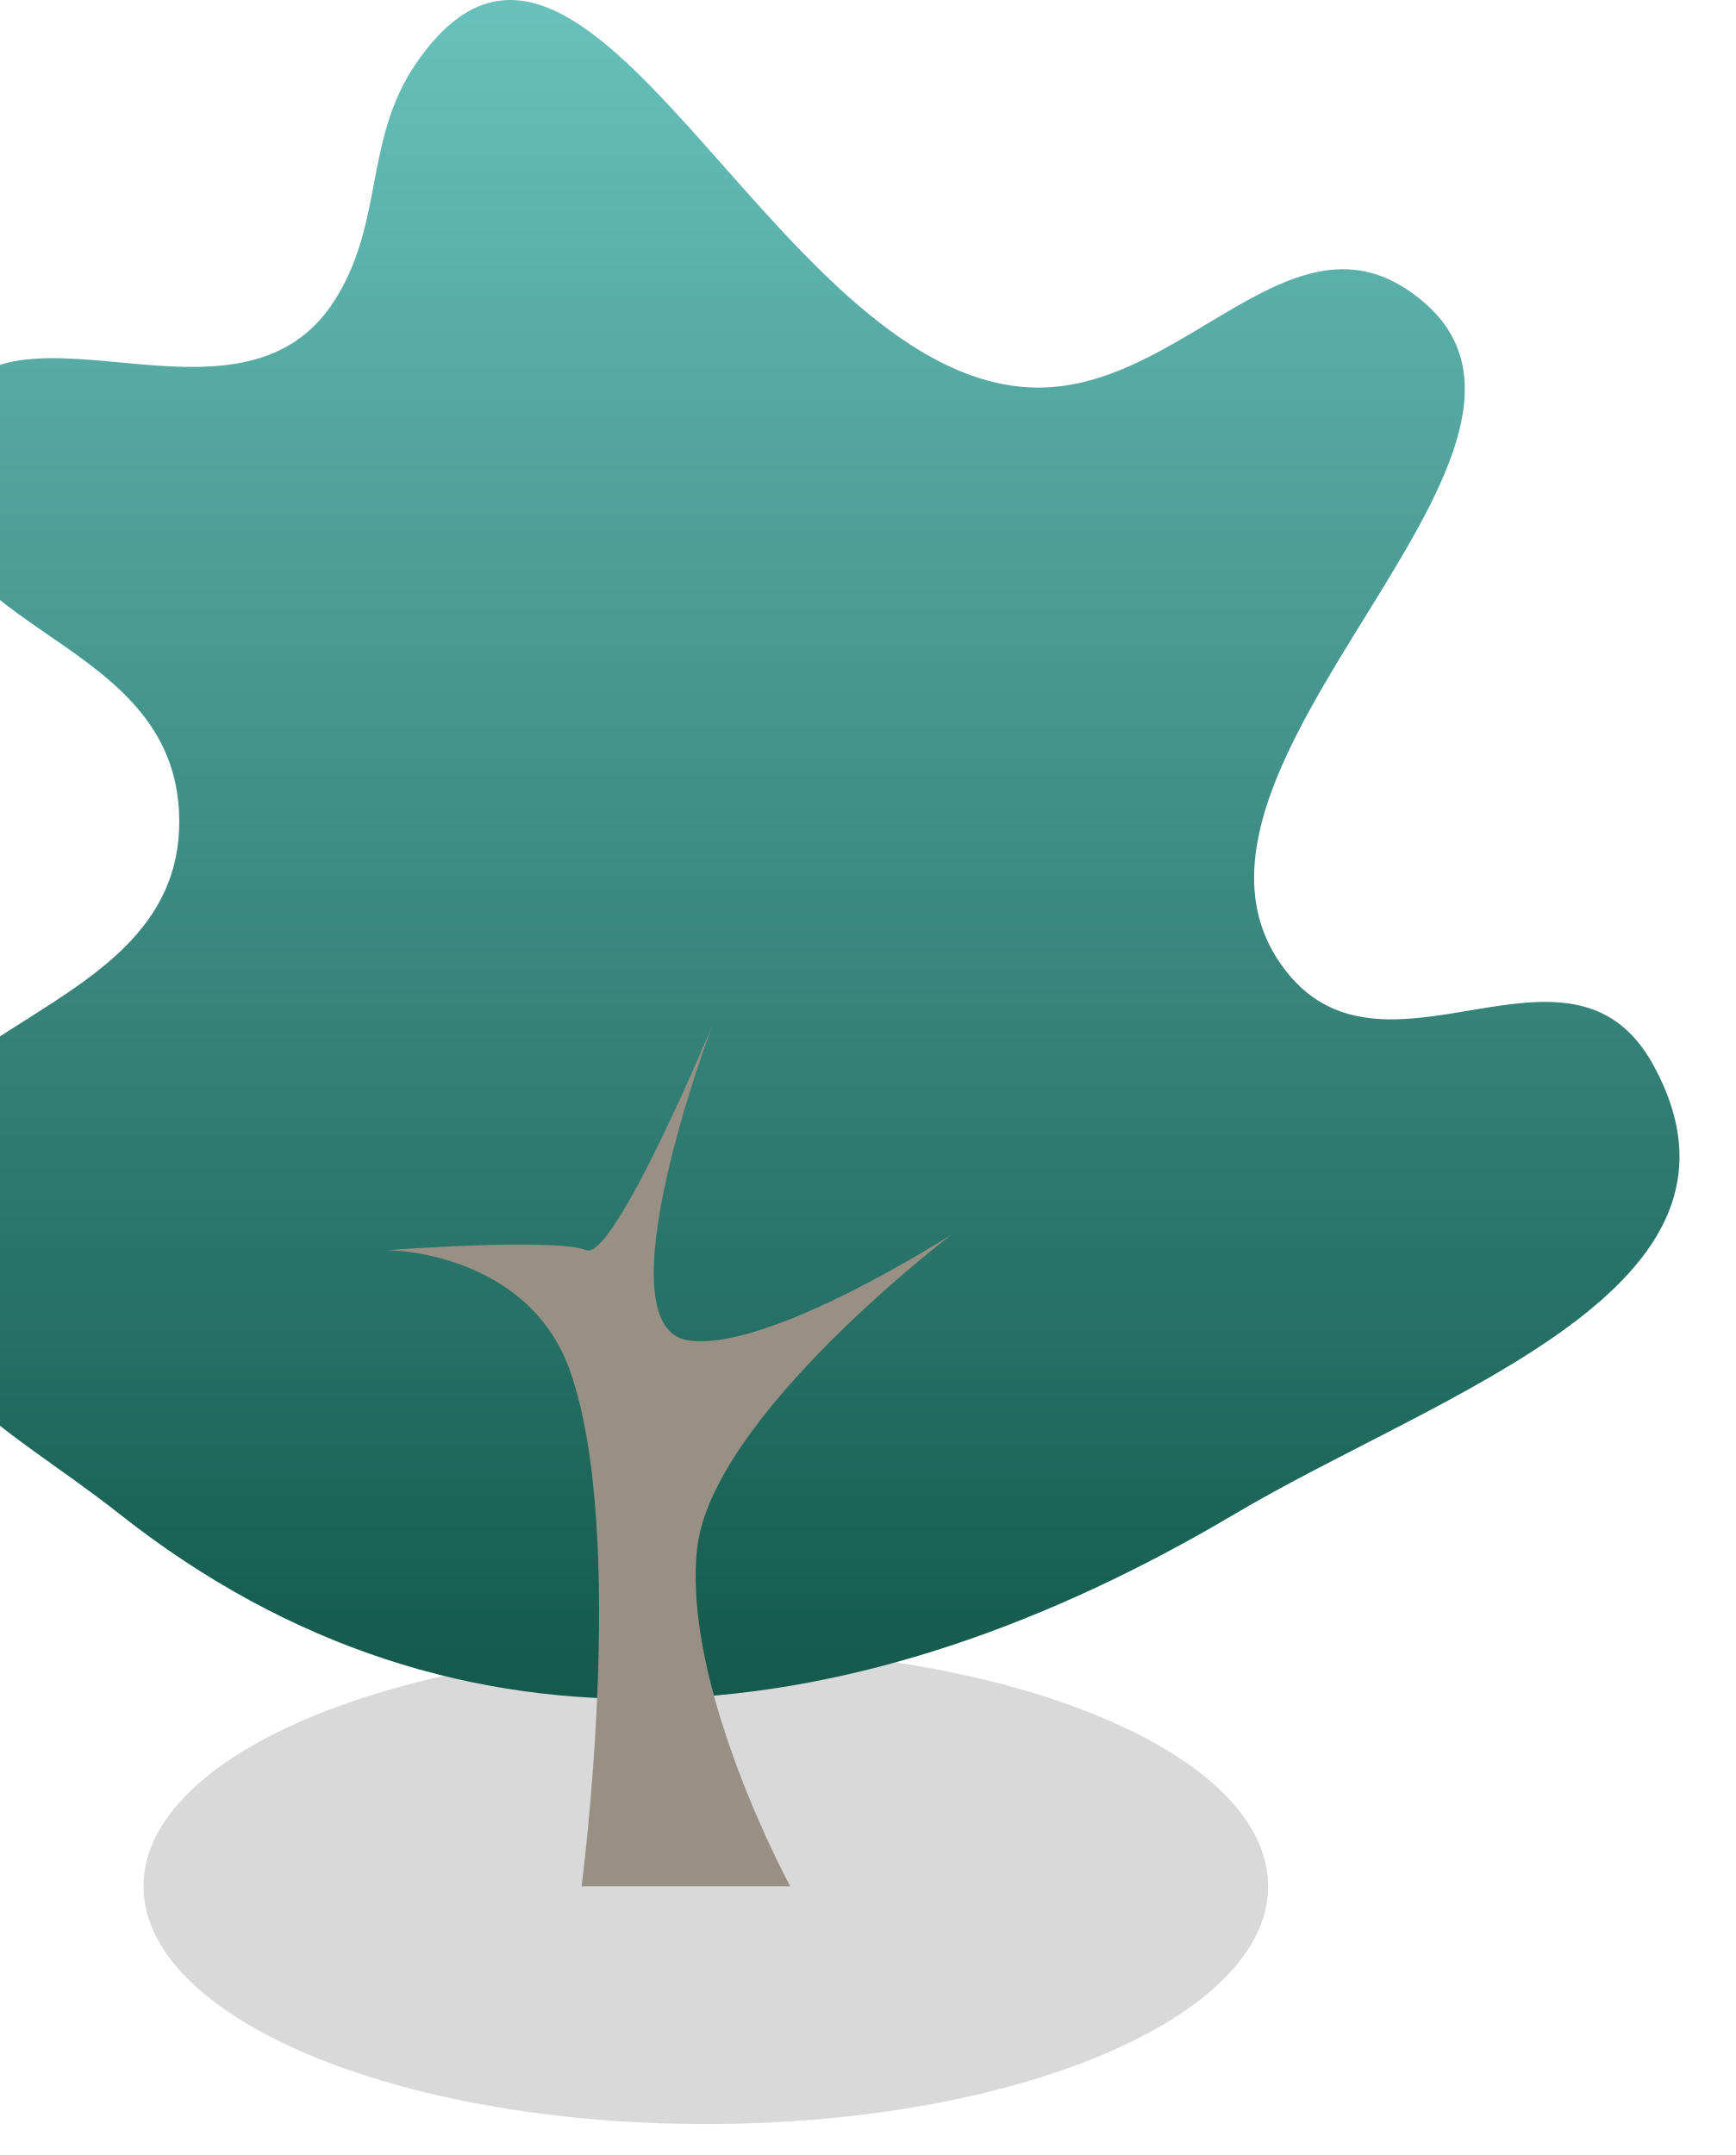
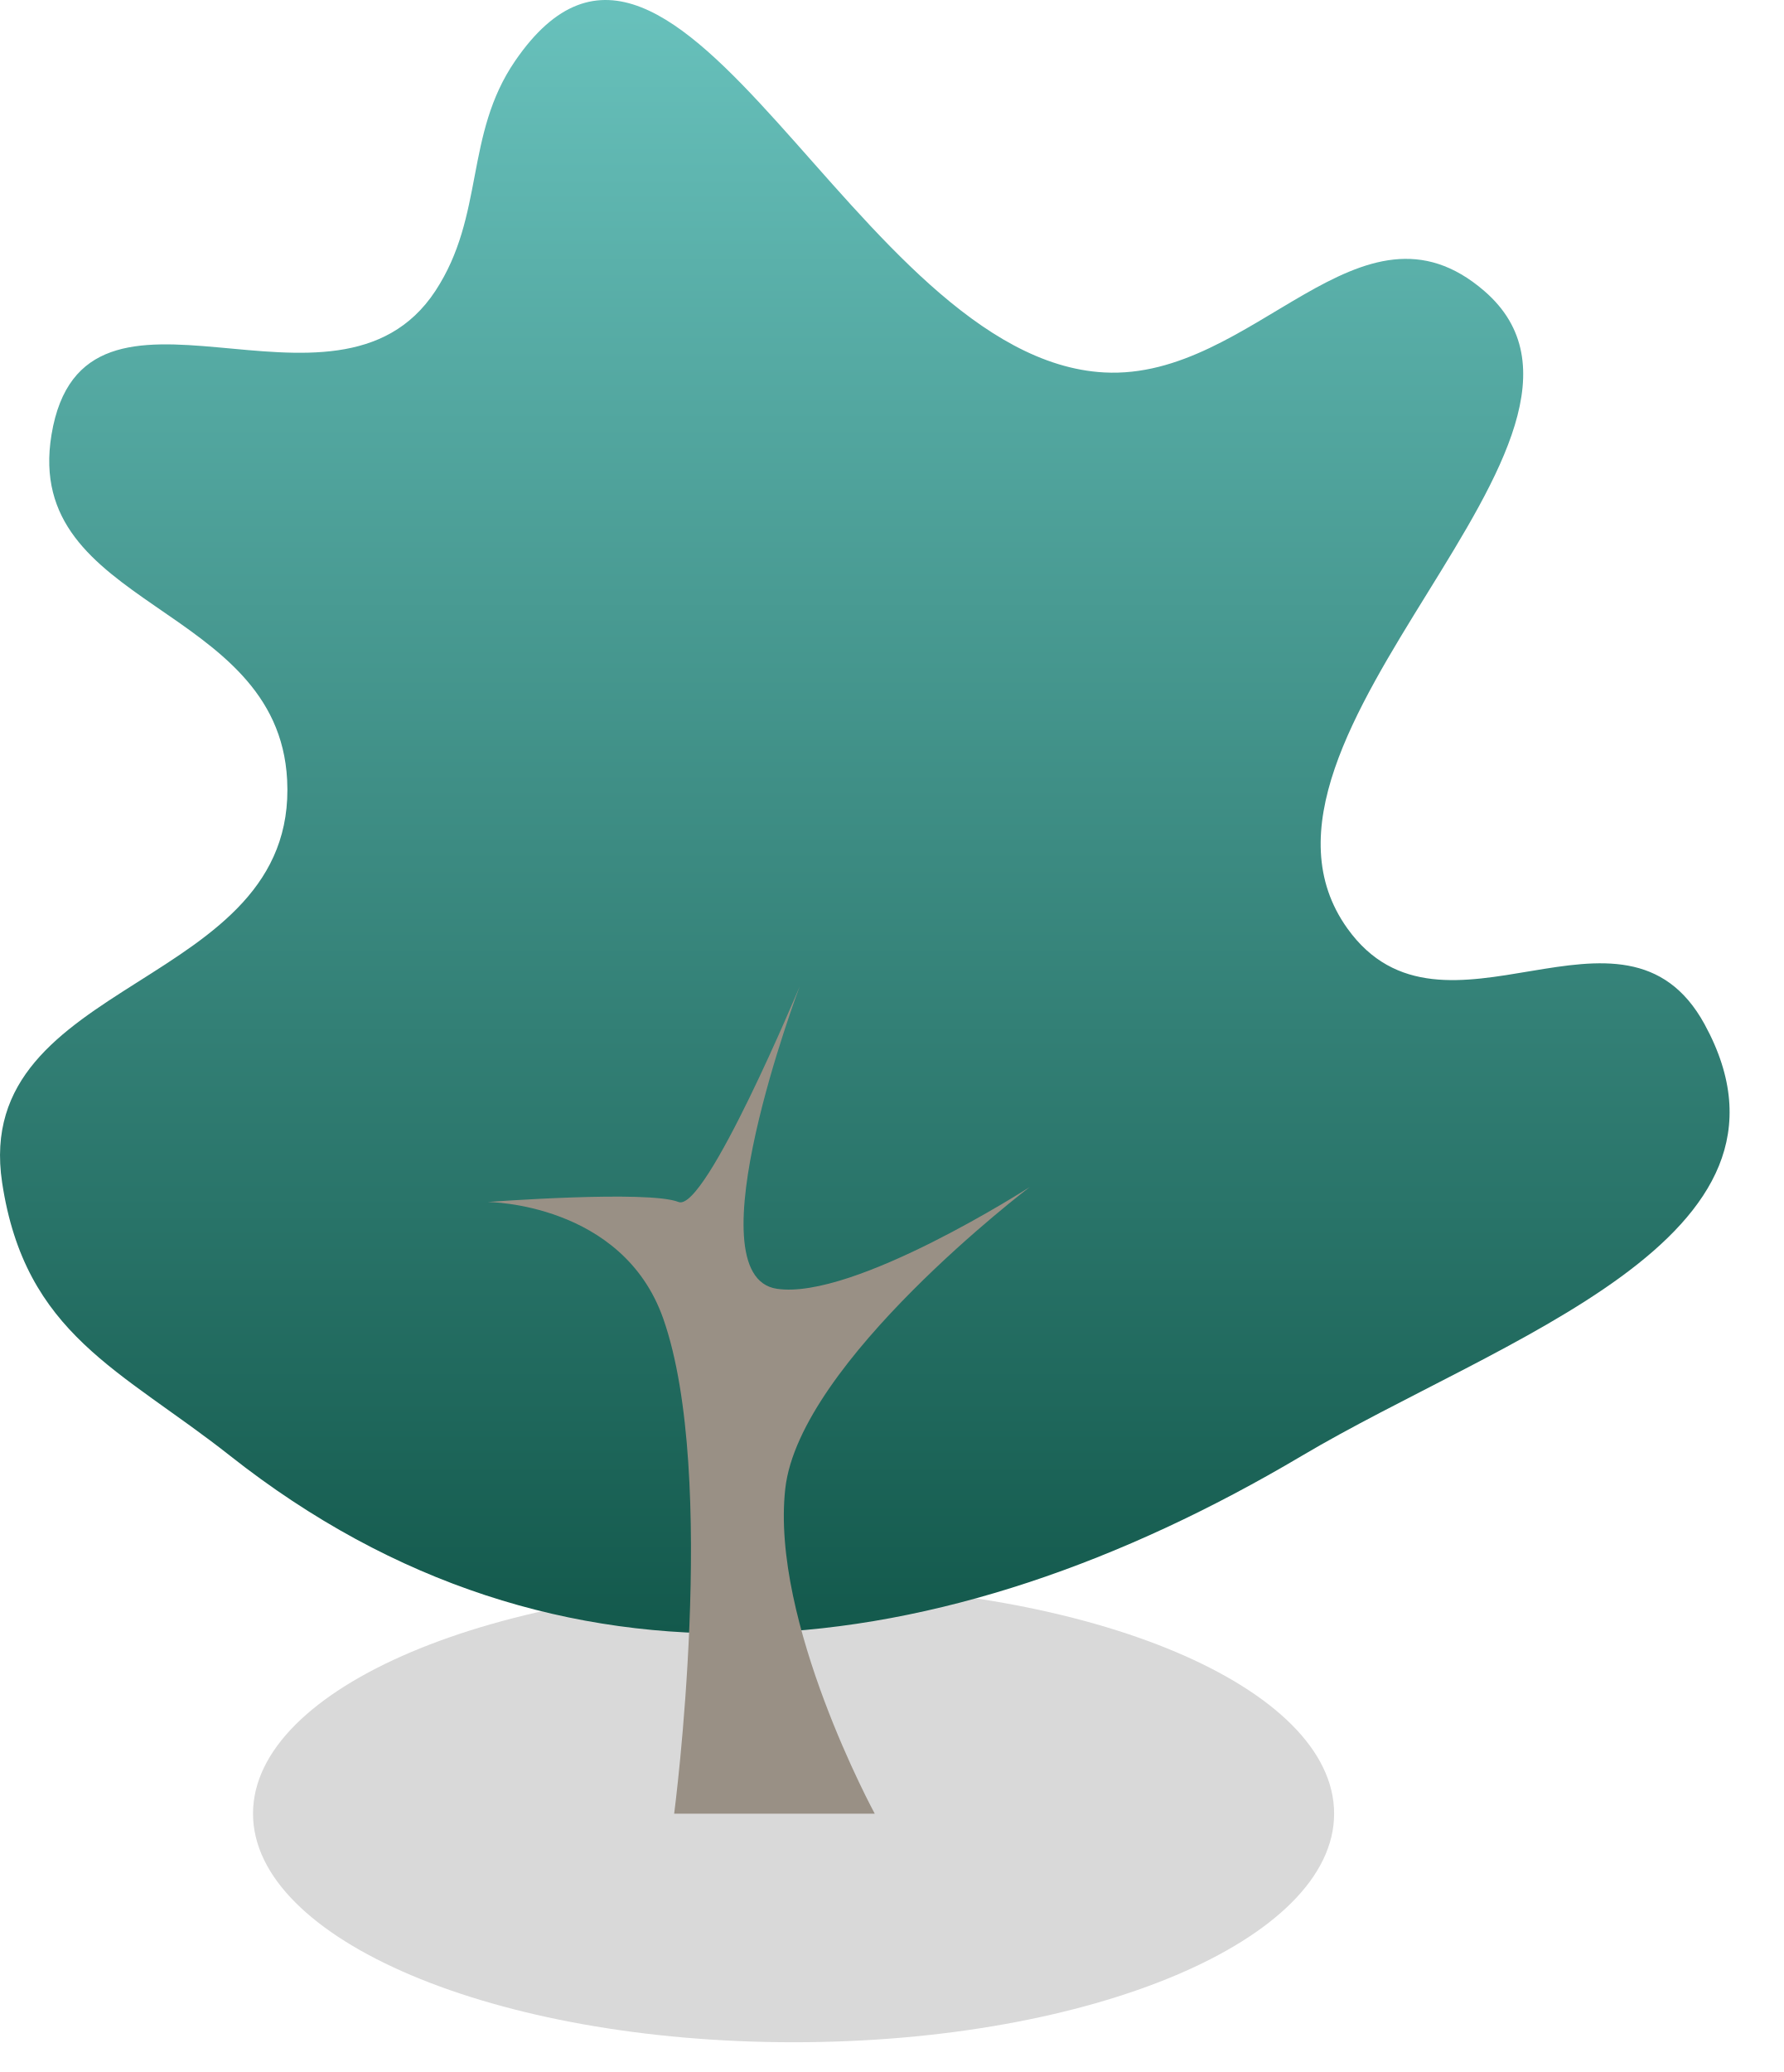
- <svg xmlns="http://www.w3.org/2000/svg" width="29" height="36" viewBox="0 0 29 36" fill="none">
-   <ellipse cx="11.791" cy="31.511" rx="9.394" ry="3.972" fill="#D9D9D9" />
-   <path d="M20.624 25.294C14.367 29.003 7.709 29.8 1.999 25.294C0.103 23.798 -1.564 23.191 -1.963 20.547C-2.507 16.949 3.179 17.206 2.99 13.55C2.83 10.466 -1.606 10.579 -1.105 7.553C-0.549 4.199 3.831 7.692 5.566 5.055C6.428 3.743 6.068 2.346 6.953 1.057C9.789 -3.078 12.858 6.238 17.189 6.471C19.803 6.611 21.635 3.191 23.794 5.055C26.727 7.586 19.034 12.806 21.416 16.132C23.077 18.453 26.219 15.223 27.624 17.798C29.658 21.524 24.069 23.252 20.624 25.294Z" fill="url(#paint0_linear_1043_3571)" />
-   <path d="M9.526 22.91C10.486 25.642 9.716 31.512 9.716 31.512H13.202C13.202 31.512 11.388 28.176 11.647 25.864C11.894 23.659 15.897 20.623 15.897 20.623C15.897 20.623 12.839 22.593 11.501 22.392C9.997 22.168 11.897 17.139 11.897 17.139C11.897 17.139 10.26 21.069 9.792 20.884C9.266 20.674 6.477 20.884 6.477 20.884C6.477 20.884 8.817 20.894 9.526 22.91Z" fill="#999085" />
+ <svg xmlns="http://www.w3.org/2000/svg" width="31" height="36" viewBox="0 0 31 36" fill="none">
+   <ellipse cx="13.791" cy="31.511" rx="9.394" ry="3.972" fill="#D9D9D9" />
+   <path d="M22.624 25.294C16.366 29.003 9.709 29.8 3.999 25.294C2.103 23.798 0.436 23.191 0.037 20.547C-0.507 16.949 5.179 17.206 4.99 13.55C4.83 10.466 0.394 10.579 0.895 7.553C1.451 4.199 5.831 7.692 7.566 5.055C8.428 3.743 8.068 2.346 8.953 1.057C11.789 -3.078 14.858 6.238 19.189 6.471C21.803 6.611 23.635 3.191 25.794 5.055C28.727 7.586 21.034 12.806 23.416 16.132C25.077 18.453 28.219 15.223 29.624 17.798C31.658 21.524 26.069 23.252 22.624 25.294Z" fill="url(#paint0_linear_1043_3571)" />
+   <path d="M11.526 22.91C12.486 25.642 11.716 31.512 11.716 31.512H15.202C15.202 31.512 13.388 28.176 13.647 25.864C13.894 23.659 17.897 20.623 17.897 20.623C17.897 20.623 14.839 22.593 13.501 22.392C11.997 22.168 13.897 17.139 13.897 17.139C13.897 17.139 12.26 21.069 11.792 20.884C11.266 20.674 8.477 20.884 8.477 20.884C8.477 20.884 10.817 20.895 11.526 22.91Z" fill="#999085" />
  <defs>
-     <linearGradient id="paint0_linear_1043_3571" x1="13.029" y1="0" x2="13.029" y2="28.382" gradientUnits="userSpaceOnUse">
+     <linearGradient id="paint0_linear_1043_3571" x1="15.029" y1="0" x2="15.029" y2="28.382" gradientUnits="userSpaceOnUse">
      <stop stop-color="#68C1BC" />
      <stop offset="1" stop-color="#13594C" />
    </linearGradient>
  </defs>
</svg>
